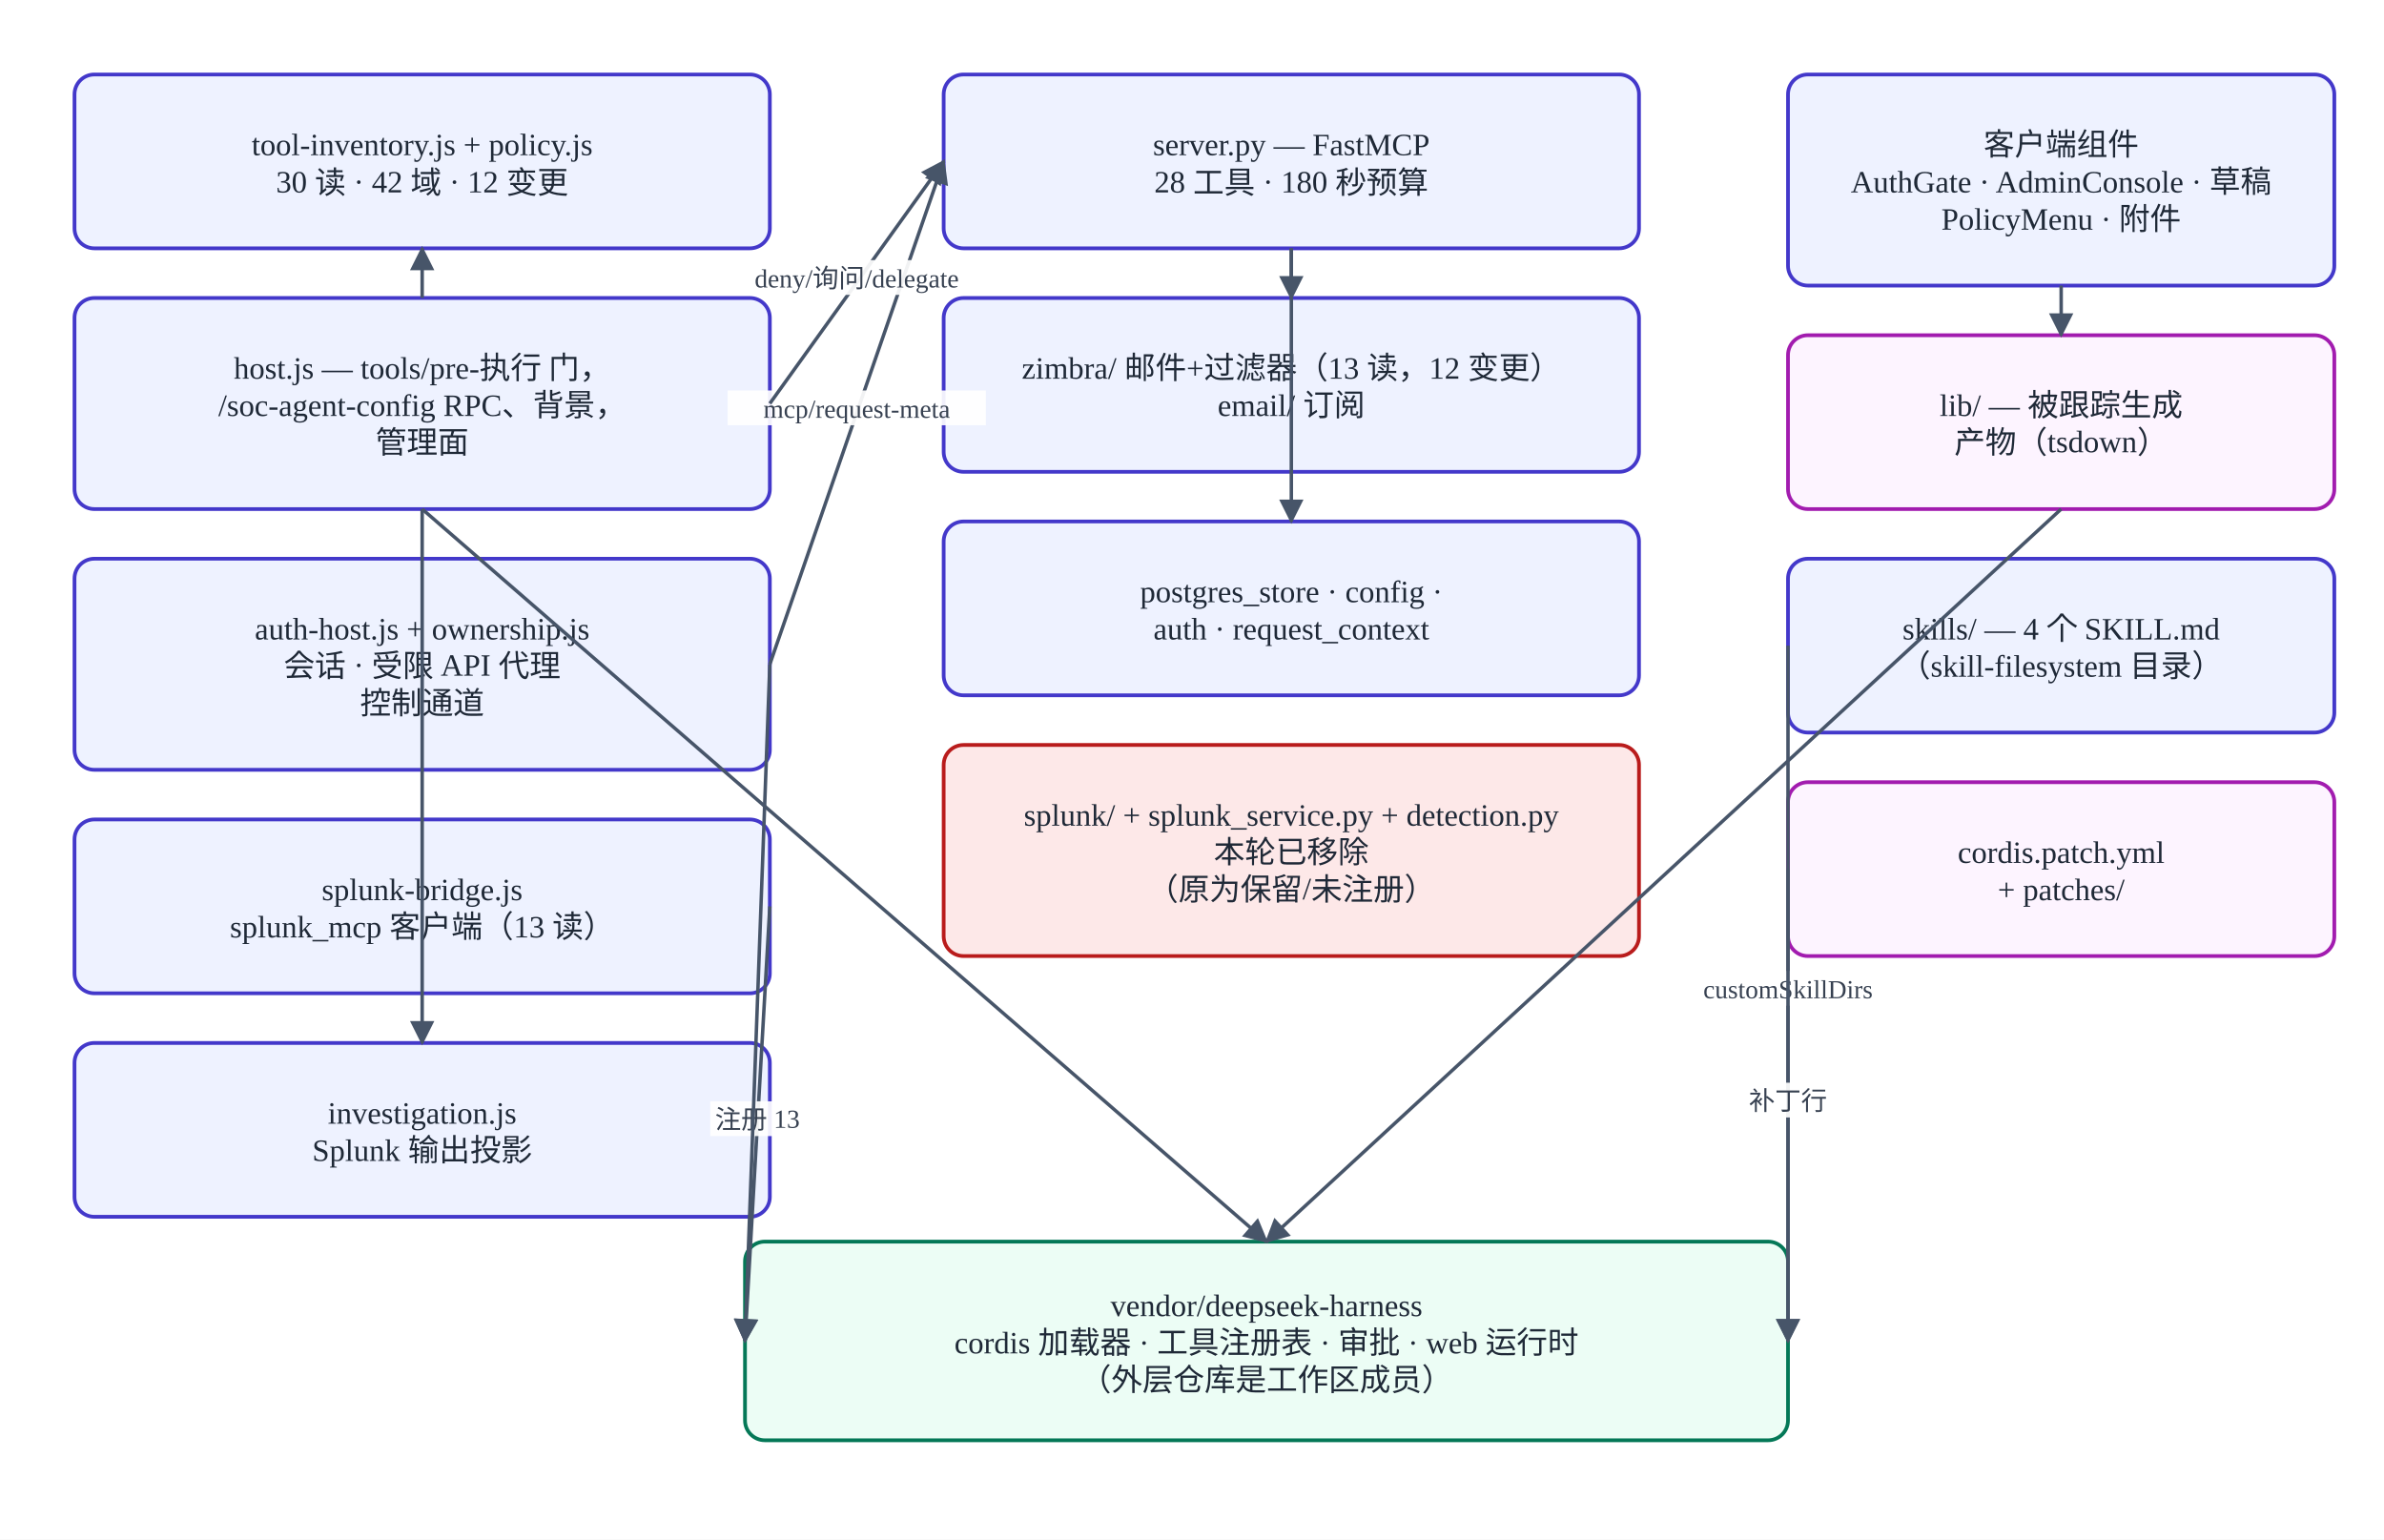
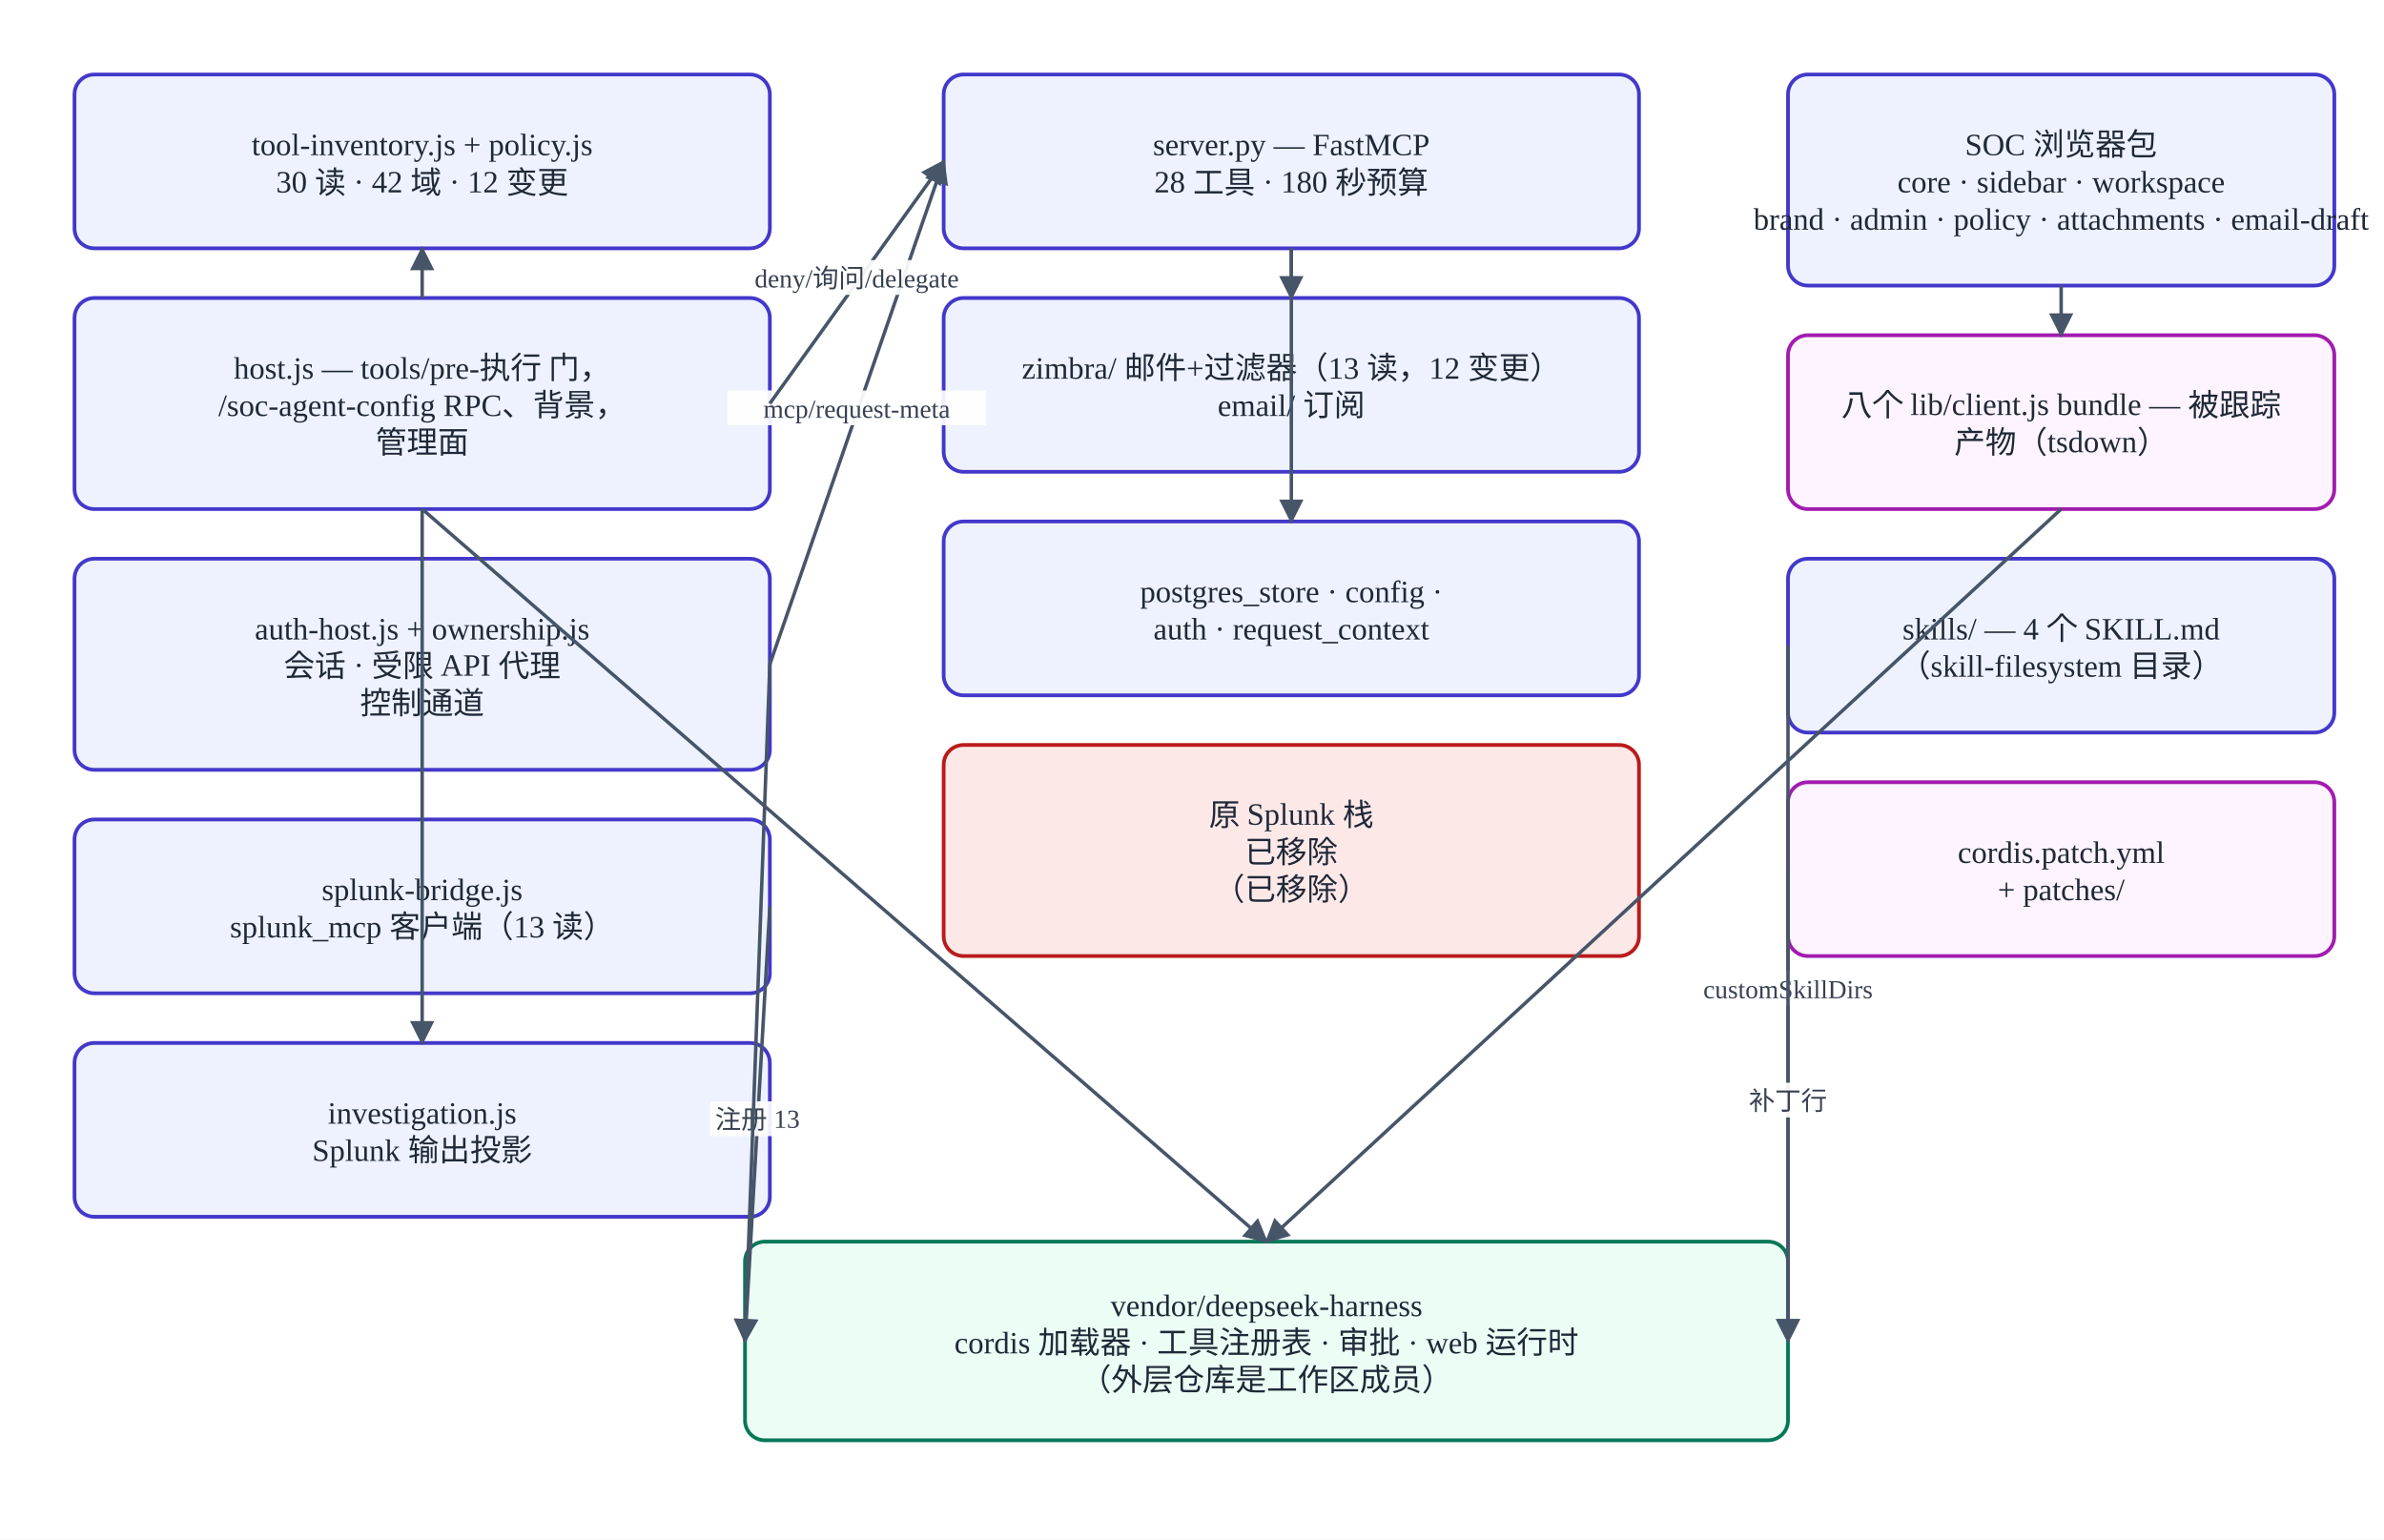
<svg xmlns="http://www.w3.org/2000/svg" viewBox="0 0 960 620" width="960" height="620" role="img" aria-labelledby="t d">
  <style>a[data-否de] rect, a[data-否de] ellipse { transition: stroke-width .15s; } a[data-否de]:hover rect, a[data-否de]:hover ellipse, a[data-否de]:focus rect, a[data-否de]:focus ellipse { stroke-width: 3; }</style>
  <defs>
    <marker id="arr" viewBox="0 0 10 10" refX="9" refY="5" markerWidth="7" markerHeight="7" orient="auto-start-reverse">
      <path d="M0,0 L10,5 L0,10 z" fill="#475569" />
    </marker>
  </defs>
  <rect width="960" height="620" fill="#ffffff" />
  <a href="mcp-tooling.html#classes" data-否de="pol" style="cursor:pointer">
    <rect x="30" y="30" width="280" height="70" rx="8" fill="#eef2ff" stroke="#4338ca" stroke-width="1.5" />
    <text x="170" y="62.5" text-anchor="middle" font-size="12.5" fill="#1f2937">tool-inventory.js + policy.js</text>
    <text x="170" y="77.5" text-anchor="middle" font-size="12.5" fill="#1f2937">30 读 · 42 域 · 12 变更</text>
  </a>
  <a href="security.html#decision" data-否de="hj" style="cursor:pointer">
    <rect x="30" y="120" width="280" height="85" rx="8" fill="#eef2ff" stroke="#4338ca" stroke-width="1.5" />
    <text x="170" y="152.5" text-anchor="middle" font-size="12.5" fill="#1f2937">host.js — tools/pre-执行 门，</text>
    <text x="170" y="167.5" text-anchor="middle" font-size="12.5" fill="#1f2937">/soc-agent-config RPC、背景，</text>
    <text x="170" y="182.5" text-anchor="middle" font-size="12.5" fill="#1f2937">管理面</text>
  </a>
  <a href="security.html#auth" data-否de="au" style="cursor:pointer">
    <rect x="30" y="225" width="280" height="85" rx="8" fill="#eef2ff" stroke="#4338ca" stroke-width="1.5" />
    <text x="170" y="257.5" text-anchor="middle" font-size="12.5" fill="#1f2937">auth-host.js + ownership.js</text>
    <text x="170" y="272.5" text-anchor="middle" font-size="12.5" fill="#1f2937">会话 · 受限 API 代理</text>
    <text x="170" y="287.5" text-anchor="middle" font-size="12.5" fill="#1f2937">控制通道</text>
  </a>
  <a href="mcp-tooling.html#servers" data-否de="br" style="cursor:pointer">
    <rect x="30" y="330" width="280" height="70" rx="8" fill="#eef2ff" stroke="#4338ca" stroke-width="1.5" />
    <text x="170" y="362.5" text-anchor="middle" font-size="12.5" fill="#1f2937">splunk-bridge.js</text>
    <text x="170" y="377.5" text-anchor="middle" font-size="12.5" fill="#1f2937">splunk_mcp 客户端（13 读）</text>
  </a>
  <a href="security.html#controls" data-否de="in" style="cursor:pointer">
    <rect x="30" y="420" width="280" height="70" rx="8" fill="#eef2ff" stroke="#4338ca" stroke-width="1.5" />
    <text x="170" y="452.5" text-anchor="middle" font-size="12.5" fill="#1f2937">investigation.js</text>
    <text x="170" y="467.5" text-anchor="middle" font-size="12.5" fill="#1f2937">Splunk 输出投影</text>
  </a>
  <a href="mcp-tooling.html#servers" data-否de="sv" style="cursor:pointer">
    <rect x="380" y="30" width="280" height="70" rx="8" fill="#eef2ff" stroke="#4338ca" stroke-width="1.5" />
    <text x="520" y="62.5" text-anchor="middle" font-size="12.5" fill="#1f2937">server.py — FastMCP</text>
    <text x="520" y="77.5" text-anchor="middle" font-size="12.5" fill="#1f2937">28 工具 · 180 秒预算</text>
  </a>
  <a href="mcp-tooling.html#servers" data-否de="ml" style="cursor:pointer">
    <rect x="380" y="120" width="280" height="70" rx="8" fill="#eef2ff" stroke="#4338ca" stroke-width="1.5" />
    <text x="520" y="152.5" text-anchor="middle" font-size="12.5" fill="#1f2937">zimbra/ 邮件+过滤器（13 读，12 变更）</text>
    <text x="520" y="167.5" text-anchor="middle" font-size="12.5" fill="#1f2937">email/ 订阅</text>
  </a>
  <a href="operations.html#data" data-否de="st" style="cursor:pointer">
    <rect x="380" y="210" width="280" height="70" rx="8" fill="#eef2ff" stroke="#4338ca" stroke-width="1.5" />
    <text x="520" y="242.5" text-anchor="middle" font-size="12.5" fill="#1f2937">postgres_store · config ·</text>
    <text x="520" y="257.5" text-anchor="middle" font-size="12.5" fill="#1f2937">auth · request_context</text>
  </a>
  <a href="reference.html#trace" data-否de="re" style="cursor:pointer">
    <rect x="380" y="300" width="280" height="85" rx="8" fill="#fde8e8" stroke="#b91c1c" stroke-width="1.5" />
-     <text x="520" y="332.5" text-anchor="middle" font-size="12.5" fill="#1f2937">splunk/ + splunk_service.py + detection.py</text>
-     <text x="520" y="347.5" text-anchor="middle" font-size="12.5" fill="#1f2937">本轮已移除</text>
-     <text x="520" y="362.5" text-anchor="middle" font-size="12.5" fill="#1f2937">（原为保留/未注册）</text>
+     <text x="520" y="332.5" text-anchor="middle" font-size="12.5" fill="#1f2937">原 Splunk 栈</text>
+     <text x="520" y="347.5" text-anchor="middle" font-size="12.5" fill="#1f2937">已移除</text>
+     <text x="520" y="362.5" text-anchor="middle" font-size="12.5" fill="#1f2937">（已移除）</text>
  </a>
  <a href="flows.html#ui" data-否de="ui" style="cursor:pointer">
    <rect x="720" y="30" width="220" height="85" rx="8" fill="#eef2ff" stroke="#4338ca" stroke-width="1.5" />
-     <text x="830" y="62.5" text-anchor="middle" font-size="12.5" fill="#1f2937">客户端组件</text>
-     <text x="830" y="77.5" text-anchor="middle" font-size="12.5" fill="#1f2937">AuthGate · AdminConsole · 草稿</text>
-     <text x="830" y="92.5" text-anchor="middle" font-size="12.5" fill="#1f2937">PolicyMenu · 附件</text>
+     <text x="830" y="62.5" text-anchor="middle" font-size="12.5" fill="#1f2937">SOC 浏览器包</text>
+     <text x="830" y="77.5" text-anchor="middle" font-size="12.5" fill="#1f2937">core · sidebar · workspace</text>
+     <text x="830" y="92.5" text-anchor="middle" font-size="12.5" fill="#1f2937">brand · admin · policy · attachments · email-draft</text>
  </a>
  <a href="development.html#deps" data-否de="lb" style="cursor:pointer">
    <rect x="720" y="135" width="220" height="70" rx="8" fill="#fdf4ff" stroke="#a21caf" stroke-width="1.5" />
-     <text x="830" y="167.5" text-anchor="middle" font-size="12.5" fill="#1f2937">lib/ — 被跟踪生成</text>
+     <text x="830" y="167.5" text-anchor="middle" font-size="12.5" fill="#1f2937">八个 lib/client.js bundle — 被跟踪</text>
    <text x="830" y="182.5" text-anchor="middle" font-size="12.5" fill="#1f2937">产物（tsdown）</text>
  </a>
  <a href="reference.html#catalogs" data-否de="sk" style="cursor:pointer">
    <rect x="720" y="225" width="220" height="70" rx="8" fill="#eef2ff" stroke="#4338ca" stroke-width="1.5" />
    <text x="830" y="257.5" text-anchor="middle" font-size="12.5" fill="#1f2937">skills/ — 4 个 SKILL.md</text>
    <text x="830" y="272.5" text-anchor="middle" font-size="12.5" fill="#1f2937">（skill-filesystem 目录）</text>
  </a>
  <a href="development.html#recipe" data-否de="pa" style="cursor:pointer">
    <rect x="720" y="315" width="220" height="70" rx="8" fill="#fdf4ff" stroke="#a21caf" stroke-width="1.5" />
    <text x="830" y="347.5" text-anchor="middle" font-size="12.5" fill="#1f2937">cordis.patch.yml</text>
    <text x="830" y="362.5" text-anchor="middle" font-size="12.5" fill="#1f2937">+ patches/</text>
  </a>
  <a href="architecture.html#codemap" data-否de="ve" style="cursor:pointer">
    <rect x="300" y="500" width="420" height="80" rx="8" fill="#ecfdf5" stroke="#047857" stroke-width="1.5" />
    <text x="510" y="530" text-anchor="middle" font-size="12.5" fill="#1f2937">vendor/deepseek-harness</text>
    <text x="510" y="545" text-anchor="middle" font-size="12.5" fill="#1f2937">cordis 加载器 · 工具注册表 · 审批 · web 运行时</text>
    <text x="510" y="560" text-anchor="middle" font-size="12.5" fill="#1f2937">（外层仓库是工作区成员）</text>
  </a>
  <line x1="170" y1="120" x2="170" y2="100" stroke="#475569" stroke-width="1.4" marker-end="url(#arr)" />
  <line x1="170" y1="205" x2="170" y2="420" stroke="#475569" stroke-width="1.4" marker-end="url(#arr)" />
  <line x1="310" y1="267.5" x2="380" y2="65" stroke="#475569" stroke-width="1.4" marker-end="url(#arr)" />
  <rect x="293" y="157.25" width="104" height="14" fill="#ffffff" opacity="0.92" />
  <text x="345" y="168.25" text-anchor="middle" font-size="10.5" fill="#374151">mcp/request-meta</text>
  <line x1="310" y1="162.5" x2="380" y2="65" stroke="#475569" stroke-width="1.4" marker-end="url(#arr)" />
  <rect x="293" y="104.75" width="104" height="14" fill="#ffffff" opacity="0.92" />
  <text x="345" y="115.75" text-anchor="middle" font-size="10.5" fill="#374151">deny/询问/delegate</text>
  <line x1="520" y1="100" x2="520" y2="120" stroke="#475569" stroke-width="1.4" marker-end="url(#arr)" />
  <line x1="520" y1="100" x2="520" y2="210" stroke="#475569" stroke-width="1.4" marker-end="url(#arr)" />
  <line x1="310" y1="365" x2="300" y2="540" stroke="#475569" stroke-width="1.4" marker-end="url(#arr)" />
  <rect x="286" y="443.5" width="38" height="14" fill="#ffffff" opacity="0.92" />
  <text x="305" y="454.5" text-anchor="middle" font-size="10.5" fill="#374151">注册 13</text>
  <line x1="830" y1="115" x2="830" y2="135" stroke="#475569" stroke-width="1.4" marker-end="url(#arr)" />
  <line x1="830" y1="205" x2="510" y2="500" stroke="#475569" stroke-width="1.4" marker-end="url(#arr)" />
  <line x1="720" y1="260" x2="720" y2="540" stroke="#475569" stroke-width="1.4" marker-end="url(#arr)" />
  <rect x="671" y="391" width="98" height="14" fill="#ffffff" opacity="0.92" />
  <text x="720" y="402" text-anchor="middle" font-size="10.5" fill="#374151">customSkillDirs</text>
  <line x1="720" y1="350" x2="720" y2="540" stroke="#475569" stroke-width="1.4" marker-end="url(#arr)" />
  <rect x="707" y="436" width="26" height="14" fill="#ffffff" opacity="0.92" />
  <text x="720" y="447" text-anchor="middle" font-size="10.5" fill="#374151">补丁行</text>
  <line x1="170" y1="205" x2="510" y2="500" stroke="#475569" stroke-width="1.4" marker-end="url(#arr)" />
  <line x1="310" y1="267.5" x2="300" y2="540" stroke="#475569" stroke-width="1.4" marker-end="url(#arr)" />
</svg>
